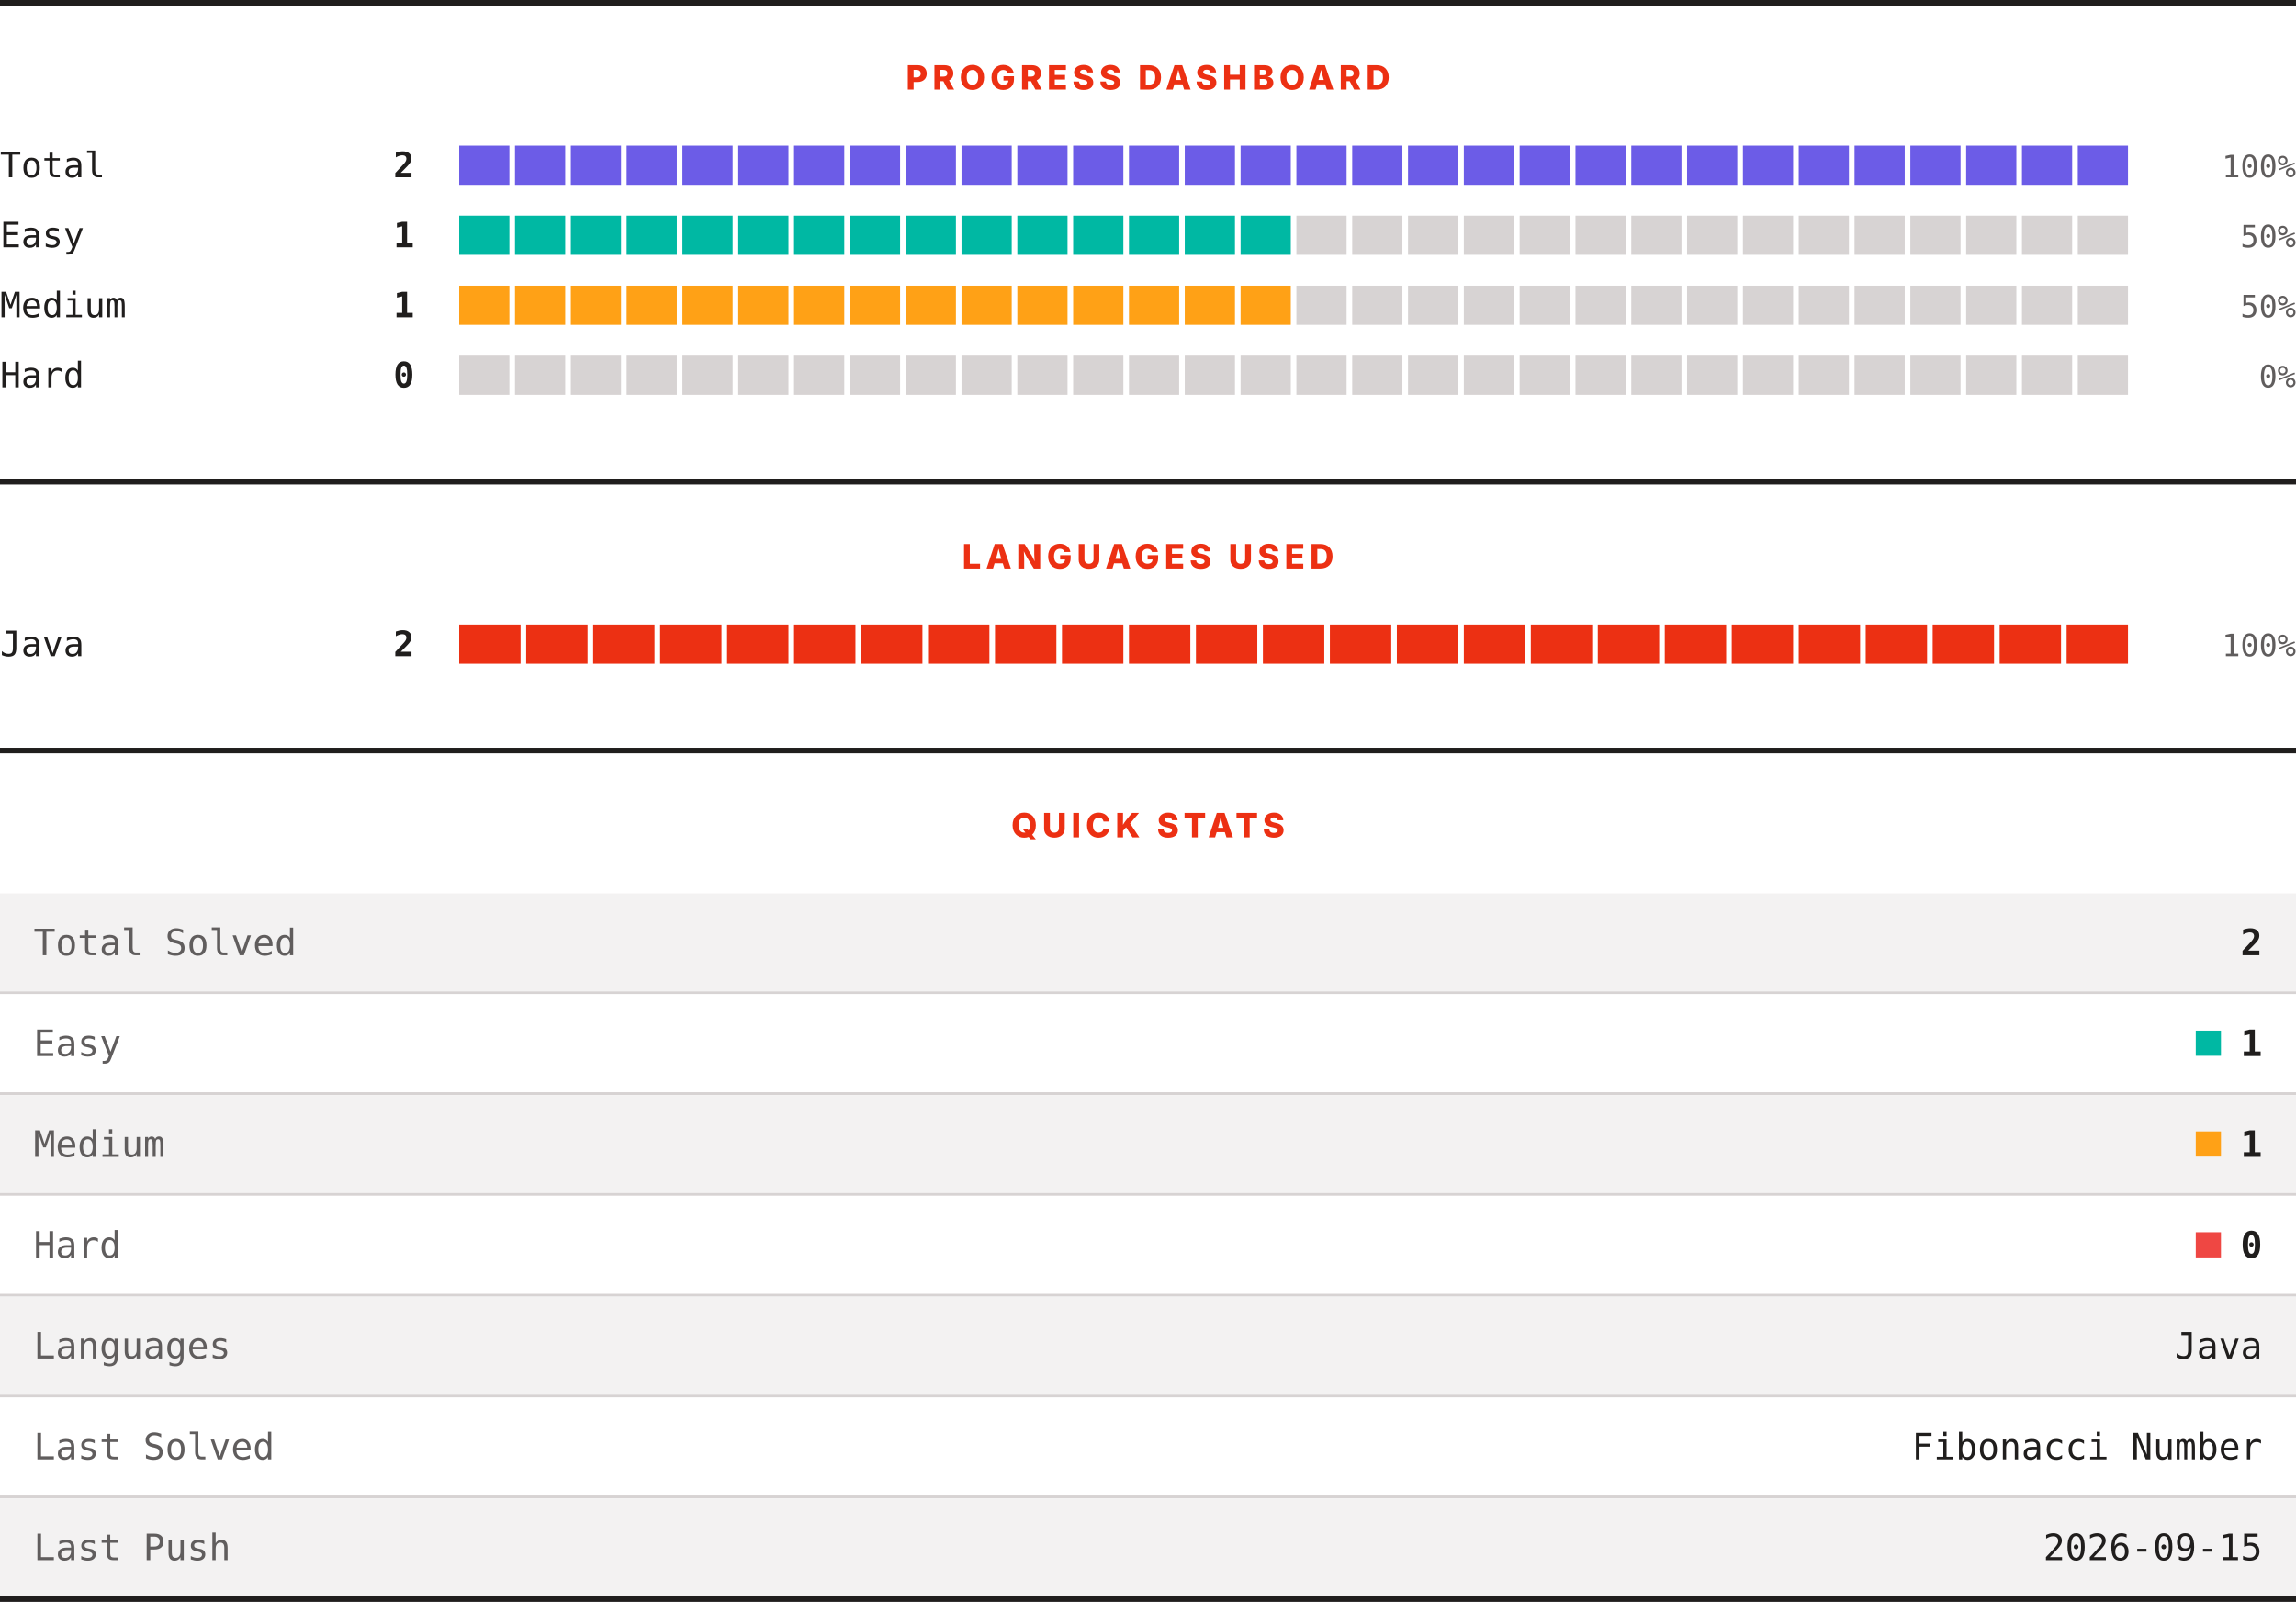
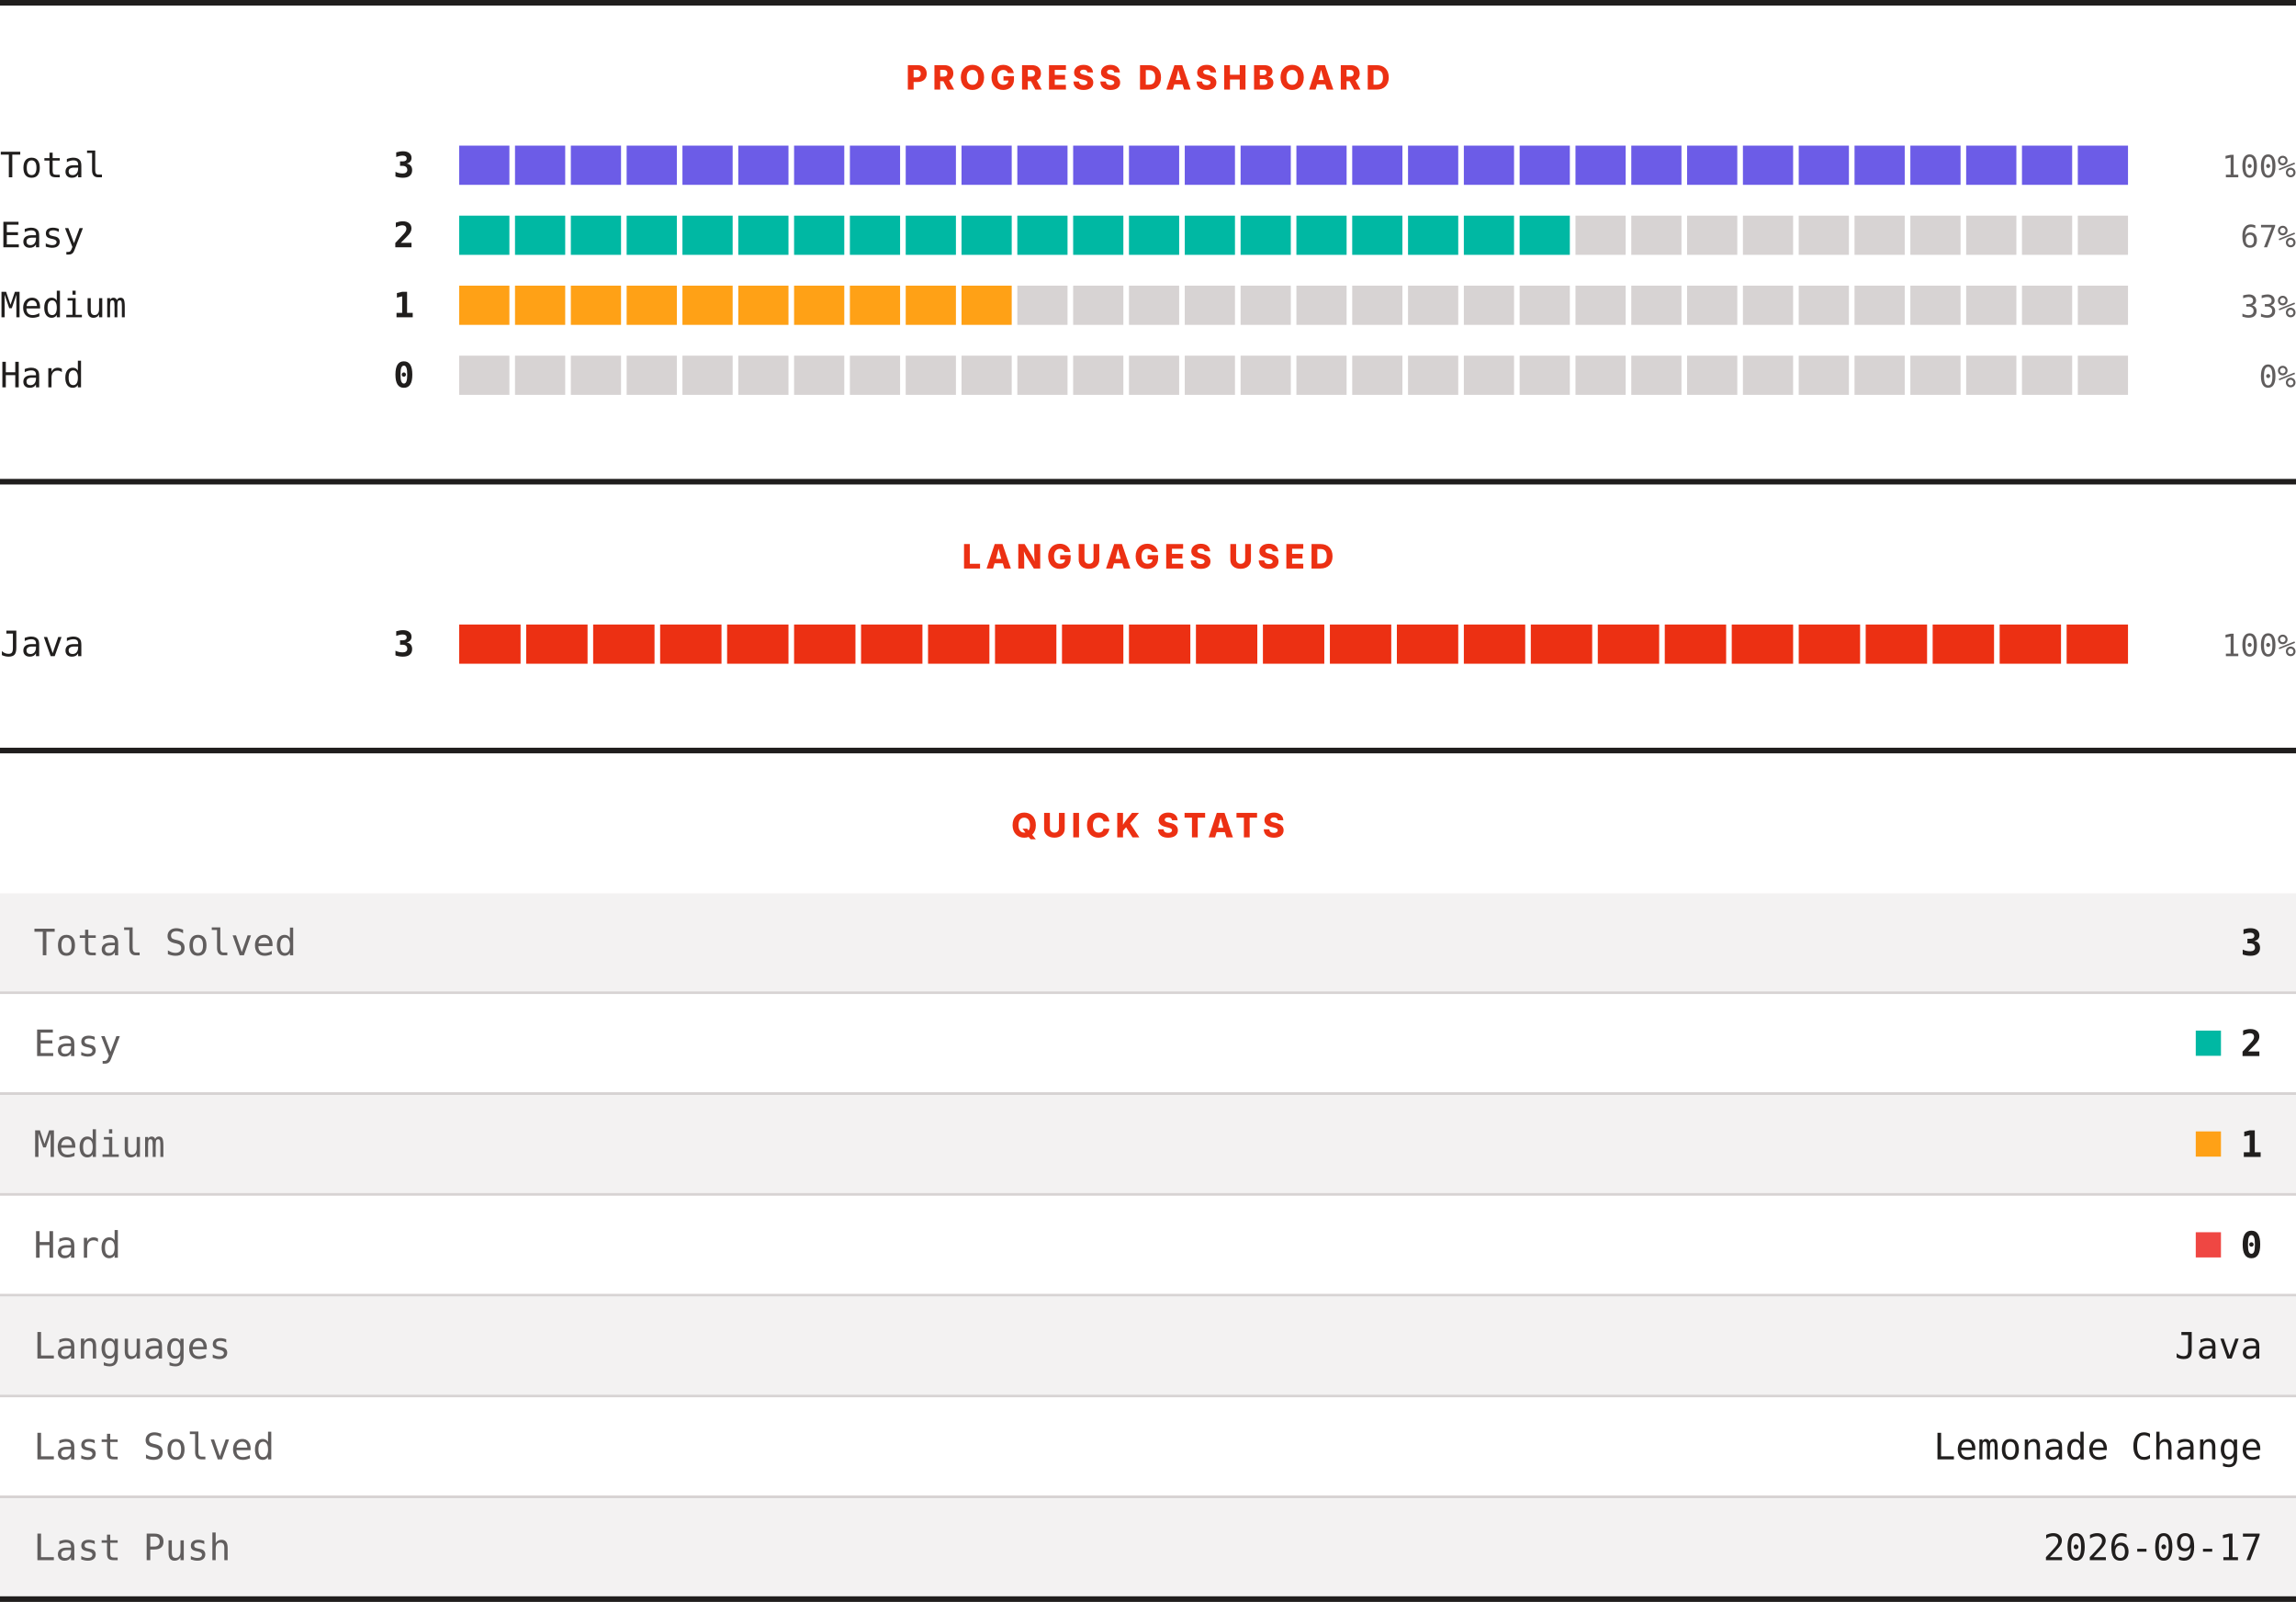
<svg xmlns="http://www.w3.org/2000/svg" width="820" height="572" viewBox="0 0 820 572" role="img" aria-label="LeetCode progress, languages and quick stats">
  <rect width="820" height="572" fill="#ffffff" />
  <rect x="0" y="0" width="820" height="2" fill="#201e1d" />
  <text x="410" y="32" text-anchor="middle" font-family="Archivo, system-ui, -apple-system, Segoe UI, sans-serif" font-size="12" font-weight="800" letter-spacing="1.68" fill="#ec3013">PROGRESS DASHBOARD</text>
  <text x="0" y="63.3" font-family="ui-monospace, SFMono-Regular, Menlo, Consolas, monospace" font-size="12.5" fill="#201e1d">Total</text>
-   <text x="148" y="63.3" text-anchor="end" font-family="ui-monospace, SFMono-Regular, Menlo, Consolas, monospace" font-size="12.5" font-weight="700" fill="#201e1d">2</text>
+   <text x="148" y="63.3" text-anchor="end" font-family="ui-monospace, SFMono-Regular, Menlo, Consolas, monospace" font-size="12.5" font-weight="700" fill="#201e1d">3</text>
  <rect x="164.00" y="52" width="17.93" height="14" fill="#6c5ce7" />
  <rect x="183.93" y="52" width="17.93" height="14" fill="#6c5ce7" />
  <rect x="203.87" y="52" width="17.93" height="14" fill="#6c5ce7" />
  <rect x="223.80" y="52" width="17.93" height="14" fill="#6c5ce7" />
  <rect x="243.73" y="52" width="17.93" height="14" fill="#6c5ce7" />
  <rect x="263.67" y="52" width="17.93" height="14" fill="#6c5ce7" />
  <rect x="283.60" y="52" width="17.93" height="14" fill="#6c5ce7" />
  <rect x="303.53" y="52" width="17.93" height="14" fill="#6c5ce7" />
  <rect x="323.47" y="52" width="17.93" height="14" fill="#6c5ce7" />
  <rect x="343.40" y="52" width="17.93" height="14" fill="#6c5ce7" />
  <rect x="363.33" y="52" width="17.93" height="14" fill="#6c5ce7" />
  <rect x="383.27" y="52" width="17.93" height="14" fill="#6c5ce7" />
  <rect x="403.20" y="52" width="17.93" height="14" fill="#6c5ce7" />
  <rect x="423.13" y="52" width="17.93" height="14" fill="#6c5ce7" />
  <rect x="443.07" y="52" width="17.93" height="14" fill="#6c5ce7" />
  <rect x="463.00" y="52" width="17.93" height="14" fill="#6c5ce7" />
  <rect x="482.93" y="52" width="17.93" height="14" fill="#6c5ce7" />
  <rect x="502.87" y="52" width="17.93" height="14" fill="#6c5ce7" />
  <rect x="522.80" y="52" width="17.93" height="14" fill="#6c5ce7" />
  <rect x="542.73" y="52" width="17.93" height="14" fill="#6c5ce7" />
  <rect x="562.67" y="52" width="17.93" height="14" fill="#6c5ce7" />
  <rect x="582.60" y="52" width="17.93" height="14" fill="#6c5ce7" />
  <rect x="602.53" y="52" width="17.93" height="14" fill="#6c5ce7" />
  <rect x="622.47" y="52" width="17.93" height="14" fill="#6c5ce7" />
  <rect x="642.40" y="52" width="17.93" height="14" fill="#6c5ce7" />
  <rect x="662.33" y="52" width="17.93" height="14" fill="#6c5ce7" />
  <rect x="682.27" y="52" width="17.93" height="14" fill="#6c5ce7" />
  <rect x="702.20" y="52" width="17.93" height="14" fill="#6c5ce7" />
  <rect x="722.13" y="52" width="17.93" height="14" fill="#6c5ce7" />
  <rect x="742.07" y="52" width="17.93" height="14" fill="#6c5ce7" />
  <text x="820" y="63.3" text-anchor="end" font-family="ui-monospace, SFMono-Regular, Menlo, Consolas, monospace" font-size="11" fill="#605d5d">100%</text>
  <text x="0" y="88.3" font-family="ui-monospace, SFMono-Regular, Menlo, Consolas, monospace" font-size="12.5" fill="#201e1d">Easy</text>
-   <text x="148" y="88.3" text-anchor="end" font-family="ui-monospace, SFMono-Regular, Menlo, Consolas, monospace" font-size="12.5" font-weight="700" fill="#201e1d">1</text>
+   <text x="148" y="88.3" text-anchor="end" font-family="ui-monospace, SFMono-Regular, Menlo, Consolas, monospace" font-size="12.5" font-weight="700" fill="#201e1d">2</text>
  <rect x="164.00" y="77" width="17.93" height="14" fill="#00b8a3" />
  <rect x="183.93" y="77" width="17.93" height="14" fill="#00b8a3" />
  <rect x="203.87" y="77" width="17.93" height="14" fill="#00b8a3" />
  <rect x="223.80" y="77" width="17.93" height="14" fill="#00b8a3" />
  <rect x="243.73" y="77" width="17.93" height="14" fill="#00b8a3" />
  <rect x="263.67" y="77" width="17.93" height="14" fill="#00b8a3" />
  <rect x="283.60" y="77" width="17.93" height="14" fill="#00b8a3" />
  <rect x="303.53" y="77" width="17.93" height="14" fill="#00b8a3" />
  <rect x="323.47" y="77" width="17.93" height="14" fill="#00b8a3" />
  <rect x="343.40" y="77" width="17.93" height="14" fill="#00b8a3" />
  <rect x="363.33" y="77" width="17.93" height="14" fill="#00b8a3" />
  <rect x="383.27" y="77" width="17.93" height="14" fill="#00b8a3" />
  <rect x="403.20" y="77" width="17.93" height="14" fill="#00b8a3" />
  <rect x="423.13" y="77" width="17.93" height="14" fill="#00b8a3" />
  <rect x="443.07" y="77" width="17.93" height="14" fill="#00b8a3" />
-   <rect x="463.00" y="77" width="17.93" height="14" fill="#d7d3d3" />
-   <rect x="482.93" y="77" width="17.93" height="14" fill="#d7d3d3" />
-   <rect x="502.87" y="77" width="17.93" height="14" fill="#d7d3d3" />
-   <rect x="522.80" y="77" width="17.93" height="14" fill="#d7d3d3" />
-   <rect x="542.73" y="77" width="17.93" height="14" fill="#d7d3d3" />
+   <rect x="463.00" y="77" width="17.93" height="14" fill="#00b8a3" />
+   <rect x="482.93" y="77" width="17.93" height="14" fill="#00b8a3" />
+   <rect x="502.87" y="77" width="17.93" height="14" fill="#00b8a3" />
+   <rect x="522.80" y="77" width="17.93" height="14" fill="#00b8a3" />
+   <rect x="542.73" y="77" width="17.93" height="14" fill="#00b8a3" />
  <rect x="562.67" y="77" width="17.93" height="14" fill="#d7d3d3" />
  <rect x="582.60" y="77" width="17.93" height="14" fill="#d7d3d3" />
  <rect x="602.53" y="77" width="17.93" height="14" fill="#d7d3d3" />
  <rect x="622.47" y="77" width="17.93" height="14" fill="#d7d3d3" />
  <rect x="642.40" y="77" width="17.93" height="14" fill="#d7d3d3" />
  <rect x="662.33" y="77" width="17.93" height="14" fill="#d7d3d3" />
  <rect x="682.27" y="77" width="17.93" height="14" fill="#d7d3d3" />
  <rect x="702.20" y="77" width="17.93" height="14" fill="#d7d3d3" />
  <rect x="722.13" y="77" width="17.93" height="14" fill="#d7d3d3" />
  <rect x="742.07" y="77" width="17.93" height="14" fill="#d7d3d3" />
-   <text x="820" y="88.3" text-anchor="end" font-family="ui-monospace, SFMono-Regular, Menlo, Consolas, monospace" font-size="11" fill="#605d5d">50%</text>
+   <text x="820" y="88.3" text-anchor="end" font-family="ui-monospace, SFMono-Regular, Menlo, Consolas, monospace" font-size="11" fill="#605d5d">67%</text>
  <text x="0" y="113.3" font-family="ui-monospace, SFMono-Regular, Menlo, Consolas, monospace" font-size="12.5" fill="#201e1d">Medium</text>
  <text x="148" y="113.3" text-anchor="end" font-family="ui-monospace, SFMono-Regular, Menlo, Consolas, monospace" font-size="12.5" font-weight="700" fill="#201e1d">1</text>
  <rect x="164.00" y="102" width="17.93" height="14" fill="#ffa116" />
  <rect x="183.93" y="102" width="17.93" height="14" fill="#ffa116" />
  <rect x="203.87" y="102" width="17.93" height="14" fill="#ffa116" />
  <rect x="223.80" y="102" width="17.93" height="14" fill="#ffa116" />
  <rect x="243.73" y="102" width="17.93" height="14" fill="#ffa116" />
  <rect x="263.67" y="102" width="17.93" height="14" fill="#ffa116" />
  <rect x="283.60" y="102" width="17.93" height="14" fill="#ffa116" />
  <rect x="303.53" y="102" width="17.93" height="14" fill="#ffa116" />
  <rect x="323.47" y="102" width="17.93" height="14" fill="#ffa116" />
  <rect x="343.40" y="102" width="17.93" height="14" fill="#ffa116" />
-   <rect x="363.33" y="102" width="17.93" height="14" fill="#ffa116" />
-   <rect x="383.27" y="102" width="17.93" height="14" fill="#ffa116" />
-   <rect x="403.20" y="102" width="17.93" height="14" fill="#ffa116" />
-   <rect x="423.13" y="102" width="17.93" height="14" fill="#ffa116" />
-   <rect x="443.07" y="102" width="17.93" height="14" fill="#ffa116" />
+   <rect x="363.33" y="102" width="17.93" height="14" fill="#d7d3d3" />
+   <rect x="383.27" y="102" width="17.93" height="14" fill="#d7d3d3" />
+   <rect x="403.20" y="102" width="17.93" height="14" fill="#d7d3d3" />
+   <rect x="423.13" y="102" width="17.93" height="14" fill="#d7d3d3" />
+   <rect x="443.07" y="102" width="17.93" height="14" fill="#d7d3d3" />
  <rect x="463.00" y="102" width="17.93" height="14" fill="#d7d3d3" />
  <rect x="482.93" y="102" width="17.93" height="14" fill="#d7d3d3" />
  <rect x="502.87" y="102" width="17.93" height="14" fill="#d7d3d3" />
  <rect x="522.80" y="102" width="17.93" height="14" fill="#d7d3d3" />
  <rect x="542.73" y="102" width="17.93" height="14" fill="#d7d3d3" />
  <rect x="562.67" y="102" width="17.93" height="14" fill="#d7d3d3" />
  <rect x="582.60" y="102" width="17.93" height="14" fill="#d7d3d3" />
  <rect x="602.53" y="102" width="17.93" height="14" fill="#d7d3d3" />
  <rect x="622.47" y="102" width="17.93" height="14" fill="#d7d3d3" />
  <rect x="642.40" y="102" width="17.93" height="14" fill="#d7d3d3" />
  <rect x="662.33" y="102" width="17.93" height="14" fill="#d7d3d3" />
  <rect x="682.27" y="102" width="17.93" height="14" fill="#d7d3d3" />
  <rect x="702.20" y="102" width="17.93" height="14" fill="#d7d3d3" />
  <rect x="722.13" y="102" width="17.93" height="14" fill="#d7d3d3" />
  <rect x="742.07" y="102" width="17.93" height="14" fill="#d7d3d3" />
-   <text x="820" y="113.3" text-anchor="end" font-family="ui-monospace, SFMono-Regular, Menlo, Consolas, monospace" font-size="11" fill="#605d5d">50%</text>
+   <text x="820" y="113.3" text-anchor="end" font-family="ui-monospace, SFMono-Regular, Menlo, Consolas, monospace" font-size="11" fill="#605d5d">33%</text>
  <text x="0" y="138.3" font-family="ui-monospace, SFMono-Regular, Menlo, Consolas, monospace" font-size="12.5" fill="#201e1d">Hard</text>
  <text x="148" y="138.3" text-anchor="end" font-family="ui-monospace, SFMono-Regular, Menlo, Consolas, monospace" font-size="12.5" font-weight="700" fill="#201e1d">0</text>
  <rect x="164.00" y="127" width="17.93" height="14" fill="#d7d3d3" />
  <rect x="183.93" y="127" width="17.93" height="14" fill="#d7d3d3" />
  <rect x="203.87" y="127" width="17.93" height="14" fill="#d7d3d3" />
  <rect x="223.80" y="127" width="17.93" height="14" fill="#d7d3d3" />
  <rect x="243.73" y="127" width="17.93" height="14" fill="#d7d3d3" />
  <rect x="263.67" y="127" width="17.93" height="14" fill="#d7d3d3" />
  <rect x="283.60" y="127" width="17.93" height="14" fill="#d7d3d3" />
  <rect x="303.53" y="127" width="17.93" height="14" fill="#d7d3d3" />
  <rect x="323.47" y="127" width="17.93" height="14" fill="#d7d3d3" />
  <rect x="343.40" y="127" width="17.93" height="14" fill="#d7d3d3" />
  <rect x="363.33" y="127" width="17.93" height="14" fill="#d7d3d3" />
  <rect x="383.27" y="127" width="17.93" height="14" fill="#d7d3d3" />
  <rect x="403.20" y="127" width="17.93" height="14" fill="#d7d3d3" />
  <rect x="423.13" y="127" width="17.93" height="14" fill="#d7d3d3" />
  <rect x="443.07" y="127" width="17.93" height="14" fill="#d7d3d3" />
  <rect x="463.00" y="127" width="17.93" height="14" fill="#d7d3d3" />
  <rect x="482.93" y="127" width="17.93" height="14" fill="#d7d3d3" />
  <rect x="502.87" y="127" width="17.93" height="14" fill="#d7d3d3" />
  <rect x="522.80" y="127" width="17.93" height="14" fill="#d7d3d3" />
  <rect x="542.73" y="127" width="17.93" height="14" fill="#d7d3d3" />
  <rect x="562.67" y="127" width="17.93" height="14" fill="#d7d3d3" />
  <rect x="582.60" y="127" width="17.93" height="14" fill="#d7d3d3" />
  <rect x="602.53" y="127" width="17.93" height="14" fill="#d7d3d3" />
  <rect x="622.47" y="127" width="17.93" height="14" fill="#d7d3d3" />
  <rect x="642.40" y="127" width="17.93" height="14" fill="#d7d3d3" />
  <rect x="662.33" y="127" width="17.93" height="14" fill="#d7d3d3" />
  <rect x="682.27" y="127" width="17.93" height="14" fill="#d7d3d3" />
  <rect x="702.20" y="127" width="17.93" height="14" fill="#d7d3d3" />
  <rect x="722.13" y="127" width="17.93" height="14" fill="#d7d3d3" />
  <rect x="742.07" y="127" width="17.93" height="14" fill="#d7d3d3" />
  <text x="820" y="138.3" text-anchor="end" font-family="ui-monospace, SFMono-Regular, Menlo, Consolas, monospace" font-size="11" fill="#605d5d">0%</text>
  <rect x="0" y="171" width="820" height="2" fill="#201e1d" />
  <text x="410" y="203" text-anchor="middle" font-family="Archivo, system-ui, -apple-system, Segoe UI, sans-serif" font-size="12" font-weight="800" letter-spacing="1.68" fill="#ec3013">LANGUAGES USED</text>
  <text x="0" y="234.3" font-family="ui-monospace, SFMono-Regular, Menlo, Consolas, monospace" font-size="12.5" fill="#201e1d">Java</text>
-   <text x="148" y="234.3" text-anchor="end" font-family="ui-monospace, SFMono-Regular, Menlo, Consolas, monospace" font-size="12.5" font-weight="700" fill="#201e1d">2</text>
+   <text x="148" y="234.3" text-anchor="end" font-family="ui-monospace, SFMono-Regular, Menlo, Consolas, monospace" font-size="12.5" font-weight="700" fill="#201e1d">3</text>
  <rect x="164.00" y="223" width="21.92" height="14" fill="#ec3013" />
  <rect x="187.92" y="223" width="21.92" height="14" fill="#ec3013" />
  <rect x="211.84" y="223" width="21.92" height="14" fill="#ec3013" />
  <rect x="235.76" y="223" width="21.92" height="14" fill="#ec3013" />
  <rect x="259.68" y="223" width="21.92" height="14" fill="#ec3013" />
  <rect x="283.60" y="223" width="21.92" height="14" fill="#ec3013" />
  <rect x="307.52" y="223" width="21.92" height="14" fill="#ec3013" />
  <rect x="331.44" y="223" width="21.92" height="14" fill="#ec3013" />
  <rect x="355.36" y="223" width="21.92" height="14" fill="#ec3013" />
  <rect x="379.28" y="223" width="21.92" height="14" fill="#ec3013" />
  <rect x="403.20" y="223" width="21.92" height="14" fill="#ec3013" />
  <rect x="427.12" y="223" width="21.92" height="14" fill="#ec3013" />
  <rect x="451.04" y="223" width="21.92" height="14" fill="#ec3013" />
  <rect x="474.96" y="223" width="21.92" height="14" fill="#ec3013" />
  <rect x="498.88" y="223" width="21.92" height="14" fill="#ec3013" />
  <rect x="522.80" y="223" width="21.92" height="14" fill="#ec3013" />
  <rect x="546.72" y="223" width="21.92" height="14" fill="#ec3013" />
  <rect x="570.64" y="223" width="21.92" height="14" fill="#ec3013" />
  <rect x="594.56" y="223" width="21.92" height="14" fill="#ec3013" />
  <rect x="618.48" y="223" width="21.92" height="14" fill="#ec3013" />
  <rect x="642.40" y="223" width="21.92" height="14" fill="#ec3013" />
  <rect x="666.32" y="223" width="21.92" height="14" fill="#ec3013" />
  <rect x="690.24" y="223" width="21.92" height="14" fill="#ec3013" />
  <rect x="714.16" y="223" width="21.92" height="14" fill="#ec3013" />
  <rect x="738.08" y="223" width="21.92" height="14" fill="#ec3013" />
  <text x="820" y="234.3" text-anchor="end" font-family="ui-monospace, SFMono-Regular, Menlo, Consolas, monospace" font-size="11" fill="#605d5d">100%</text>
  <rect x="0" y="267" width="820" height="2" fill="#201e1d" />
  <text x="410" y="299" text-anchor="middle" font-family="Archivo, system-ui, -apple-system, Segoe UI, sans-serif" font-size="12" font-weight="800" letter-spacing="1.68" fill="#ec3013">QUICK STATS</text>
  <rect x="0" y="319" width="820" height="35" fill="#f3f2f2" />
  <text x="12" y="341.1" font-family="ui-monospace, SFMono-Regular, Menlo, Consolas, monospace" font-size="13" fill="#605d5d">Total Solved</text>
-   <text x="808" y="341.1" text-anchor="end" font-family="ui-monospace, SFMono-Regular, Menlo, Consolas, monospace" font-size="13" font-weight="700" fill="#201e1d">2</text>
+   <text x="808" y="341.1" text-anchor="end" font-family="ui-monospace, SFMono-Regular, Menlo, Consolas, monospace" font-size="13" font-weight="700" fill="#201e1d">3</text>
  <rect x="0" y="354" width="820" height="1" fill="#d7d3d3" />
  <rect x="0" y="355" width="820" height="35" fill="#ffffff" />
  <text x="12" y="377.1" font-family="ui-monospace, SFMono-Regular, Menlo, Consolas, monospace" font-size="13" fill="#605d5d">Easy</text>
  <rect x="784.2" y="368" width="9" height="9" fill="#00b8a3" />
-   <text x="808" y="377.1" text-anchor="end" font-family="ui-monospace, SFMono-Regular, Menlo, Consolas, monospace" font-size="13" font-weight="700" fill="#201e1d">1</text>
+   <text x="808" y="377.1" text-anchor="end" font-family="ui-monospace, SFMono-Regular, Menlo, Consolas, monospace" font-size="13" font-weight="700" fill="#201e1d">2</text>
  <rect x="0" y="390" width="820" height="1" fill="#d7d3d3" />
  <rect x="0" y="391" width="820" height="35" fill="#f3f2f2" />
  <text x="12" y="413.1" font-family="ui-monospace, SFMono-Regular, Menlo, Consolas, monospace" font-size="13" fill="#605d5d">Medium</text>
  <rect x="784.2" y="404" width="9" height="9" fill="#ffa116" />
  <text x="808" y="413.1" text-anchor="end" font-family="ui-monospace, SFMono-Regular, Menlo, Consolas, monospace" font-size="13" font-weight="700" fill="#201e1d">1</text>
  <rect x="0" y="426" width="820" height="1" fill="#d7d3d3" />
  <rect x="0" y="427" width="820" height="35" fill="#ffffff" />
  <text x="12" y="449.1" font-family="ui-monospace, SFMono-Regular, Menlo, Consolas, monospace" font-size="13" fill="#605d5d">Hard</text>
  <rect x="784.2" y="440" width="9" height="9" fill="#ef4743" />
  <text x="808" y="449.1" text-anchor="end" font-family="ui-monospace, SFMono-Regular, Menlo, Consolas, monospace" font-size="13" font-weight="700" fill="#201e1d">0</text>
  <rect x="0" y="462" width="820" height="1" fill="#d7d3d3" />
  <rect x="0" y="463" width="820" height="35" fill="#f3f2f2" />
  <text x="12" y="485.1" font-family="ui-monospace, SFMono-Regular, Menlo, Consolas, monospace" font-size="13" fill="#605d5d">Languages</text>
  <text x="808" y="485.1" text-anchor="end" font-family="ui-monospace, SFMono-Regular, Menlo, Consolas, monospace" font-size="13" fill="#201e1d">Java</text>
  <rect x="0" y="498" width="820" height="1" fill="#d7d3d3" />
  <rect x="0" y="499" width="820" height="35" fill="#ffffff" />
  <text x="12" y="521.1" font-family="ui-monospace, SFMono-Regular, Menlo, Consolas, monospace" font-size="13" fill="#605d5d">Last Solved</text>
-   <text x="808" y="521.1" text-anchor="end" font-family="ui-monospace, SFMono-Regular, Menlo, Consolas, monospace" font-size="13" fill="#201e1d">Fibonacci Number</text>
+   <text x="808" y="521.1" text-anchor="end" font-family="ui-monospace, SFMono-Regular, Menlo, Consolas, monospace" font-size="13" fill="#201e1d">Lemonade Change</text>
  <rect x="0" y="534" width="820" height="1" fill="#d7d3d3" />
  <rect x="0" y="535" width="820" height="35" fill="#f3f2f2" />
  <text x="12" y="557.1" font-family="ui-monospace, SFMono-Regular, Menlo, Consolas, monospace" font-size="13" fill="#605d5d">Last Push</text>
-   <text x="808" y="557.1" text-anchor="end" font-family="ui-monospace, SFMono-Regular, Menlo, Consolas, monospace" font-size="13" fill="#201e1d">2026-09-15</text>
+   <text x="808" y="557.1" text-anchor="end" font-family="ui-monospace, SFMono-Regular, Menlo, Consolas, monospace" font-size="13" fill="#201e1d">2026-09-17</text>
  <rect x="0" y="570" width="820" height="2" fill="#201e1d" />
</svg>
